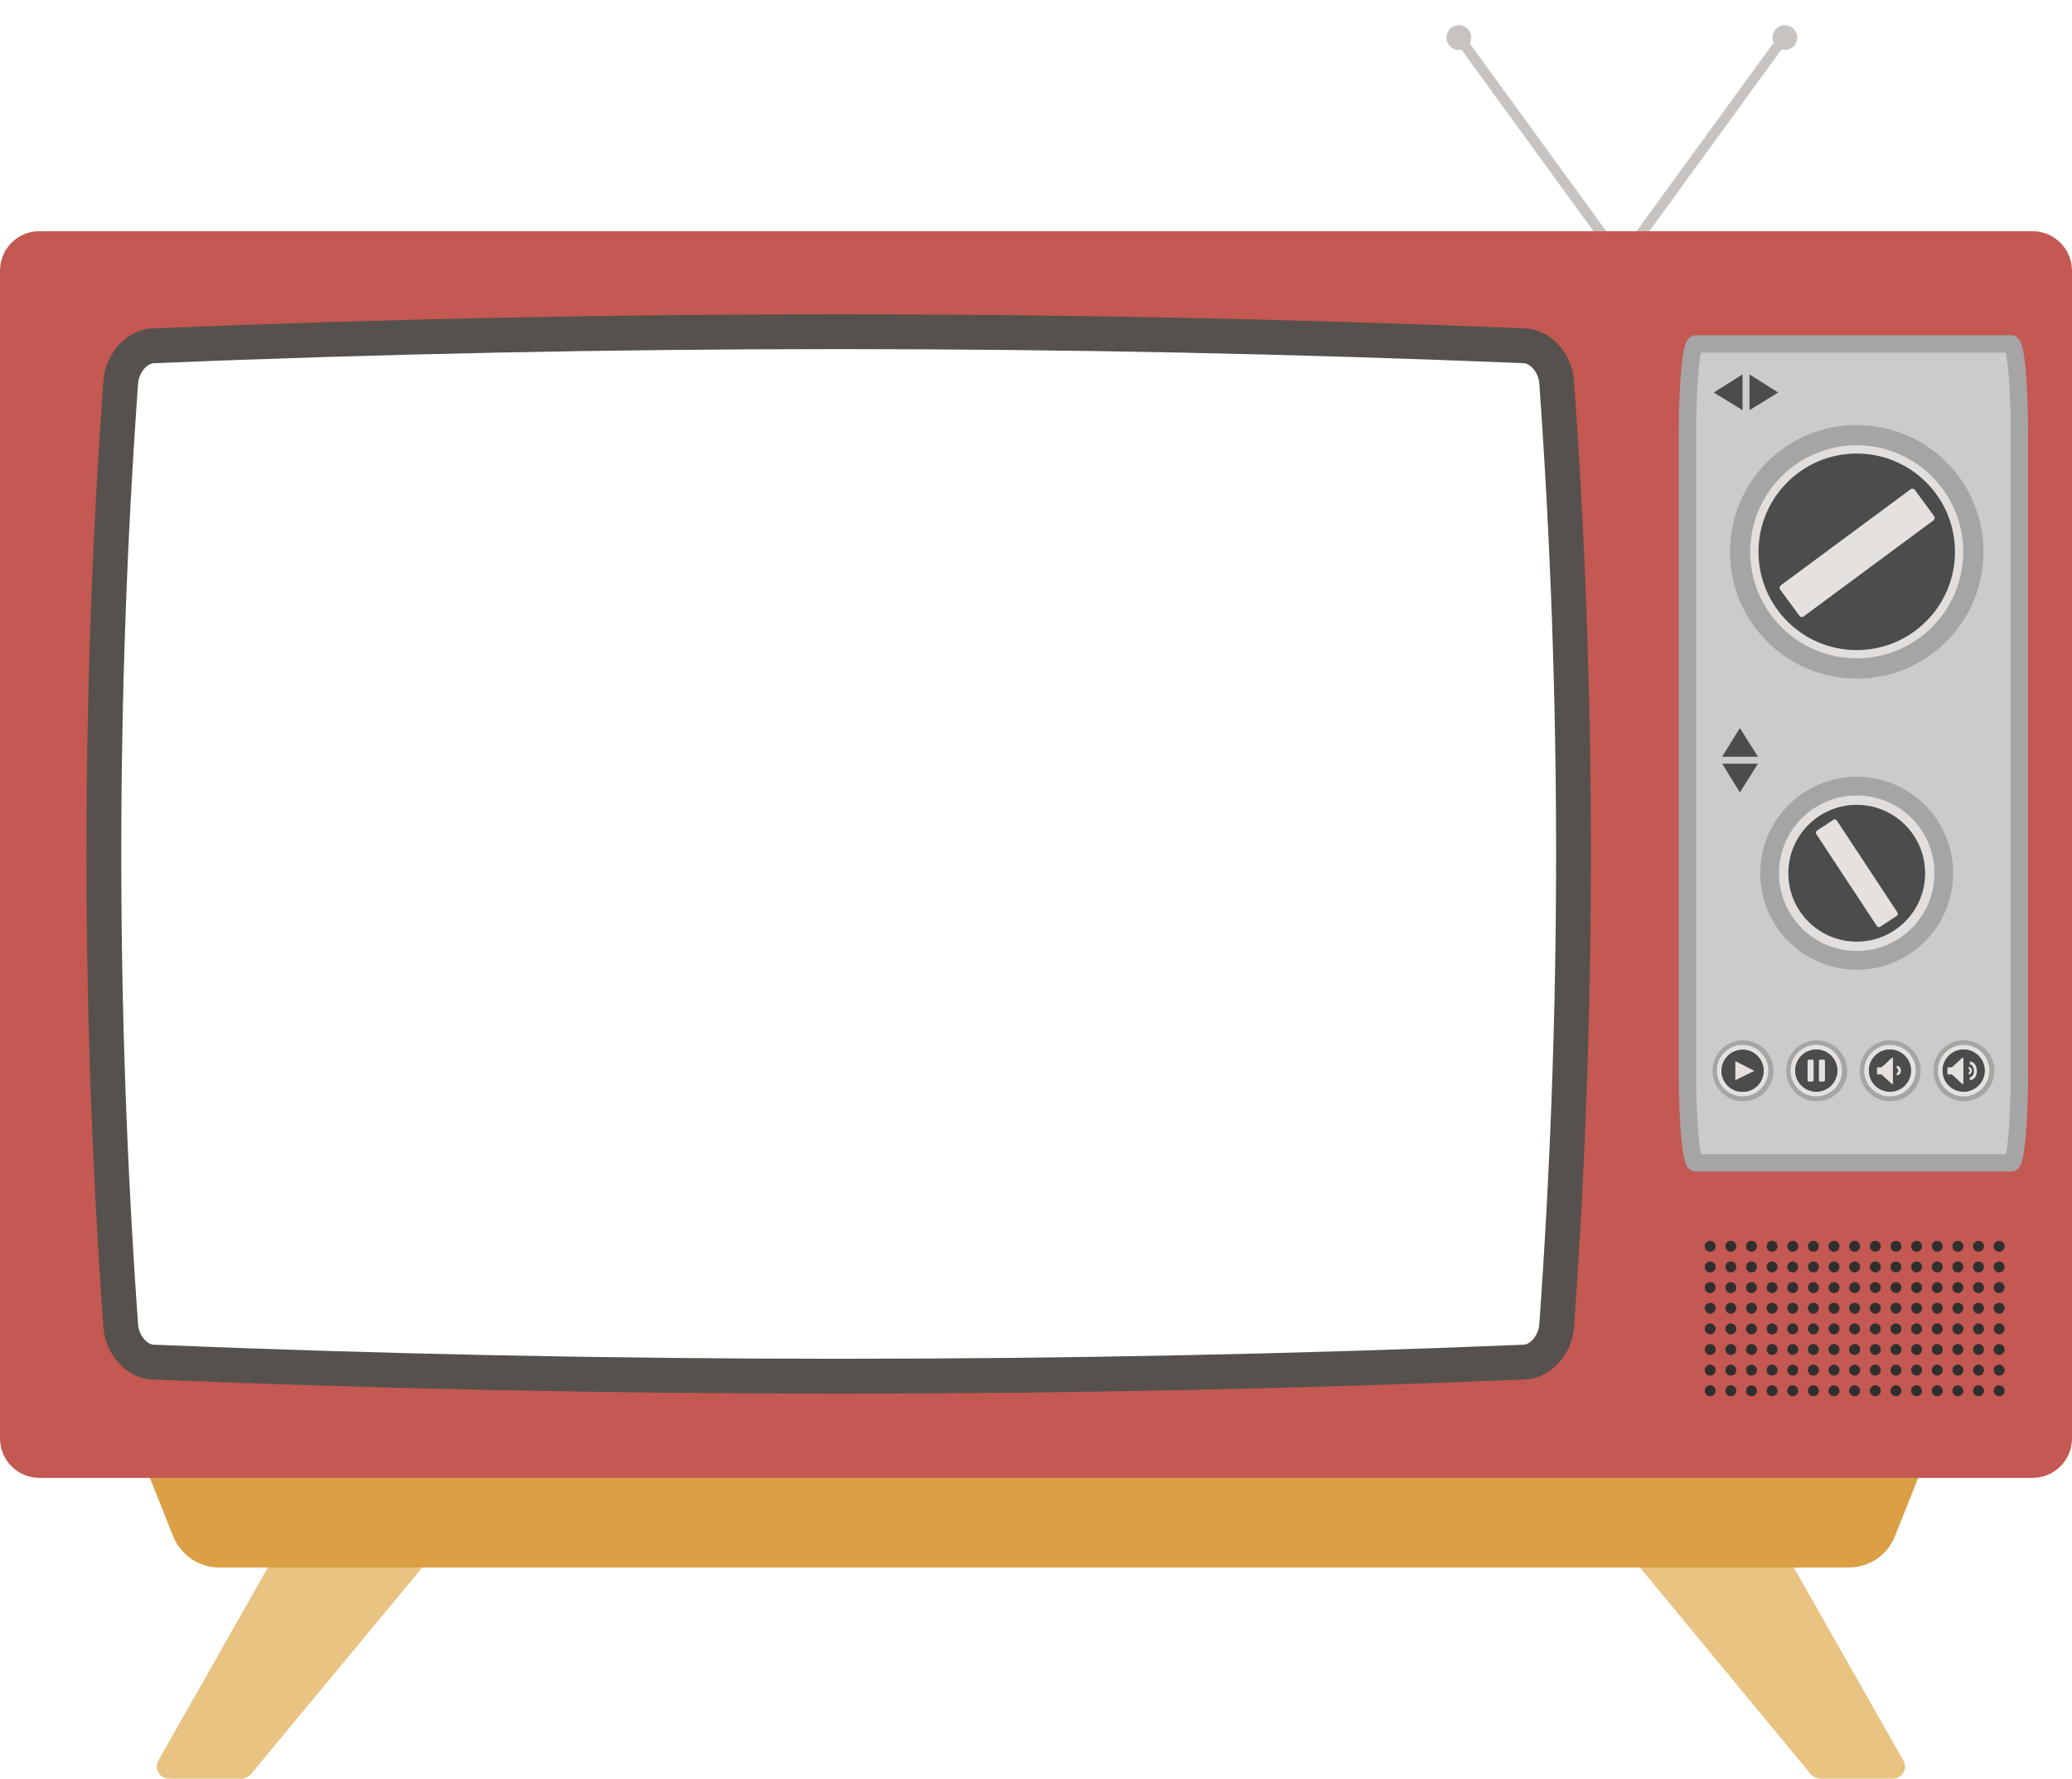
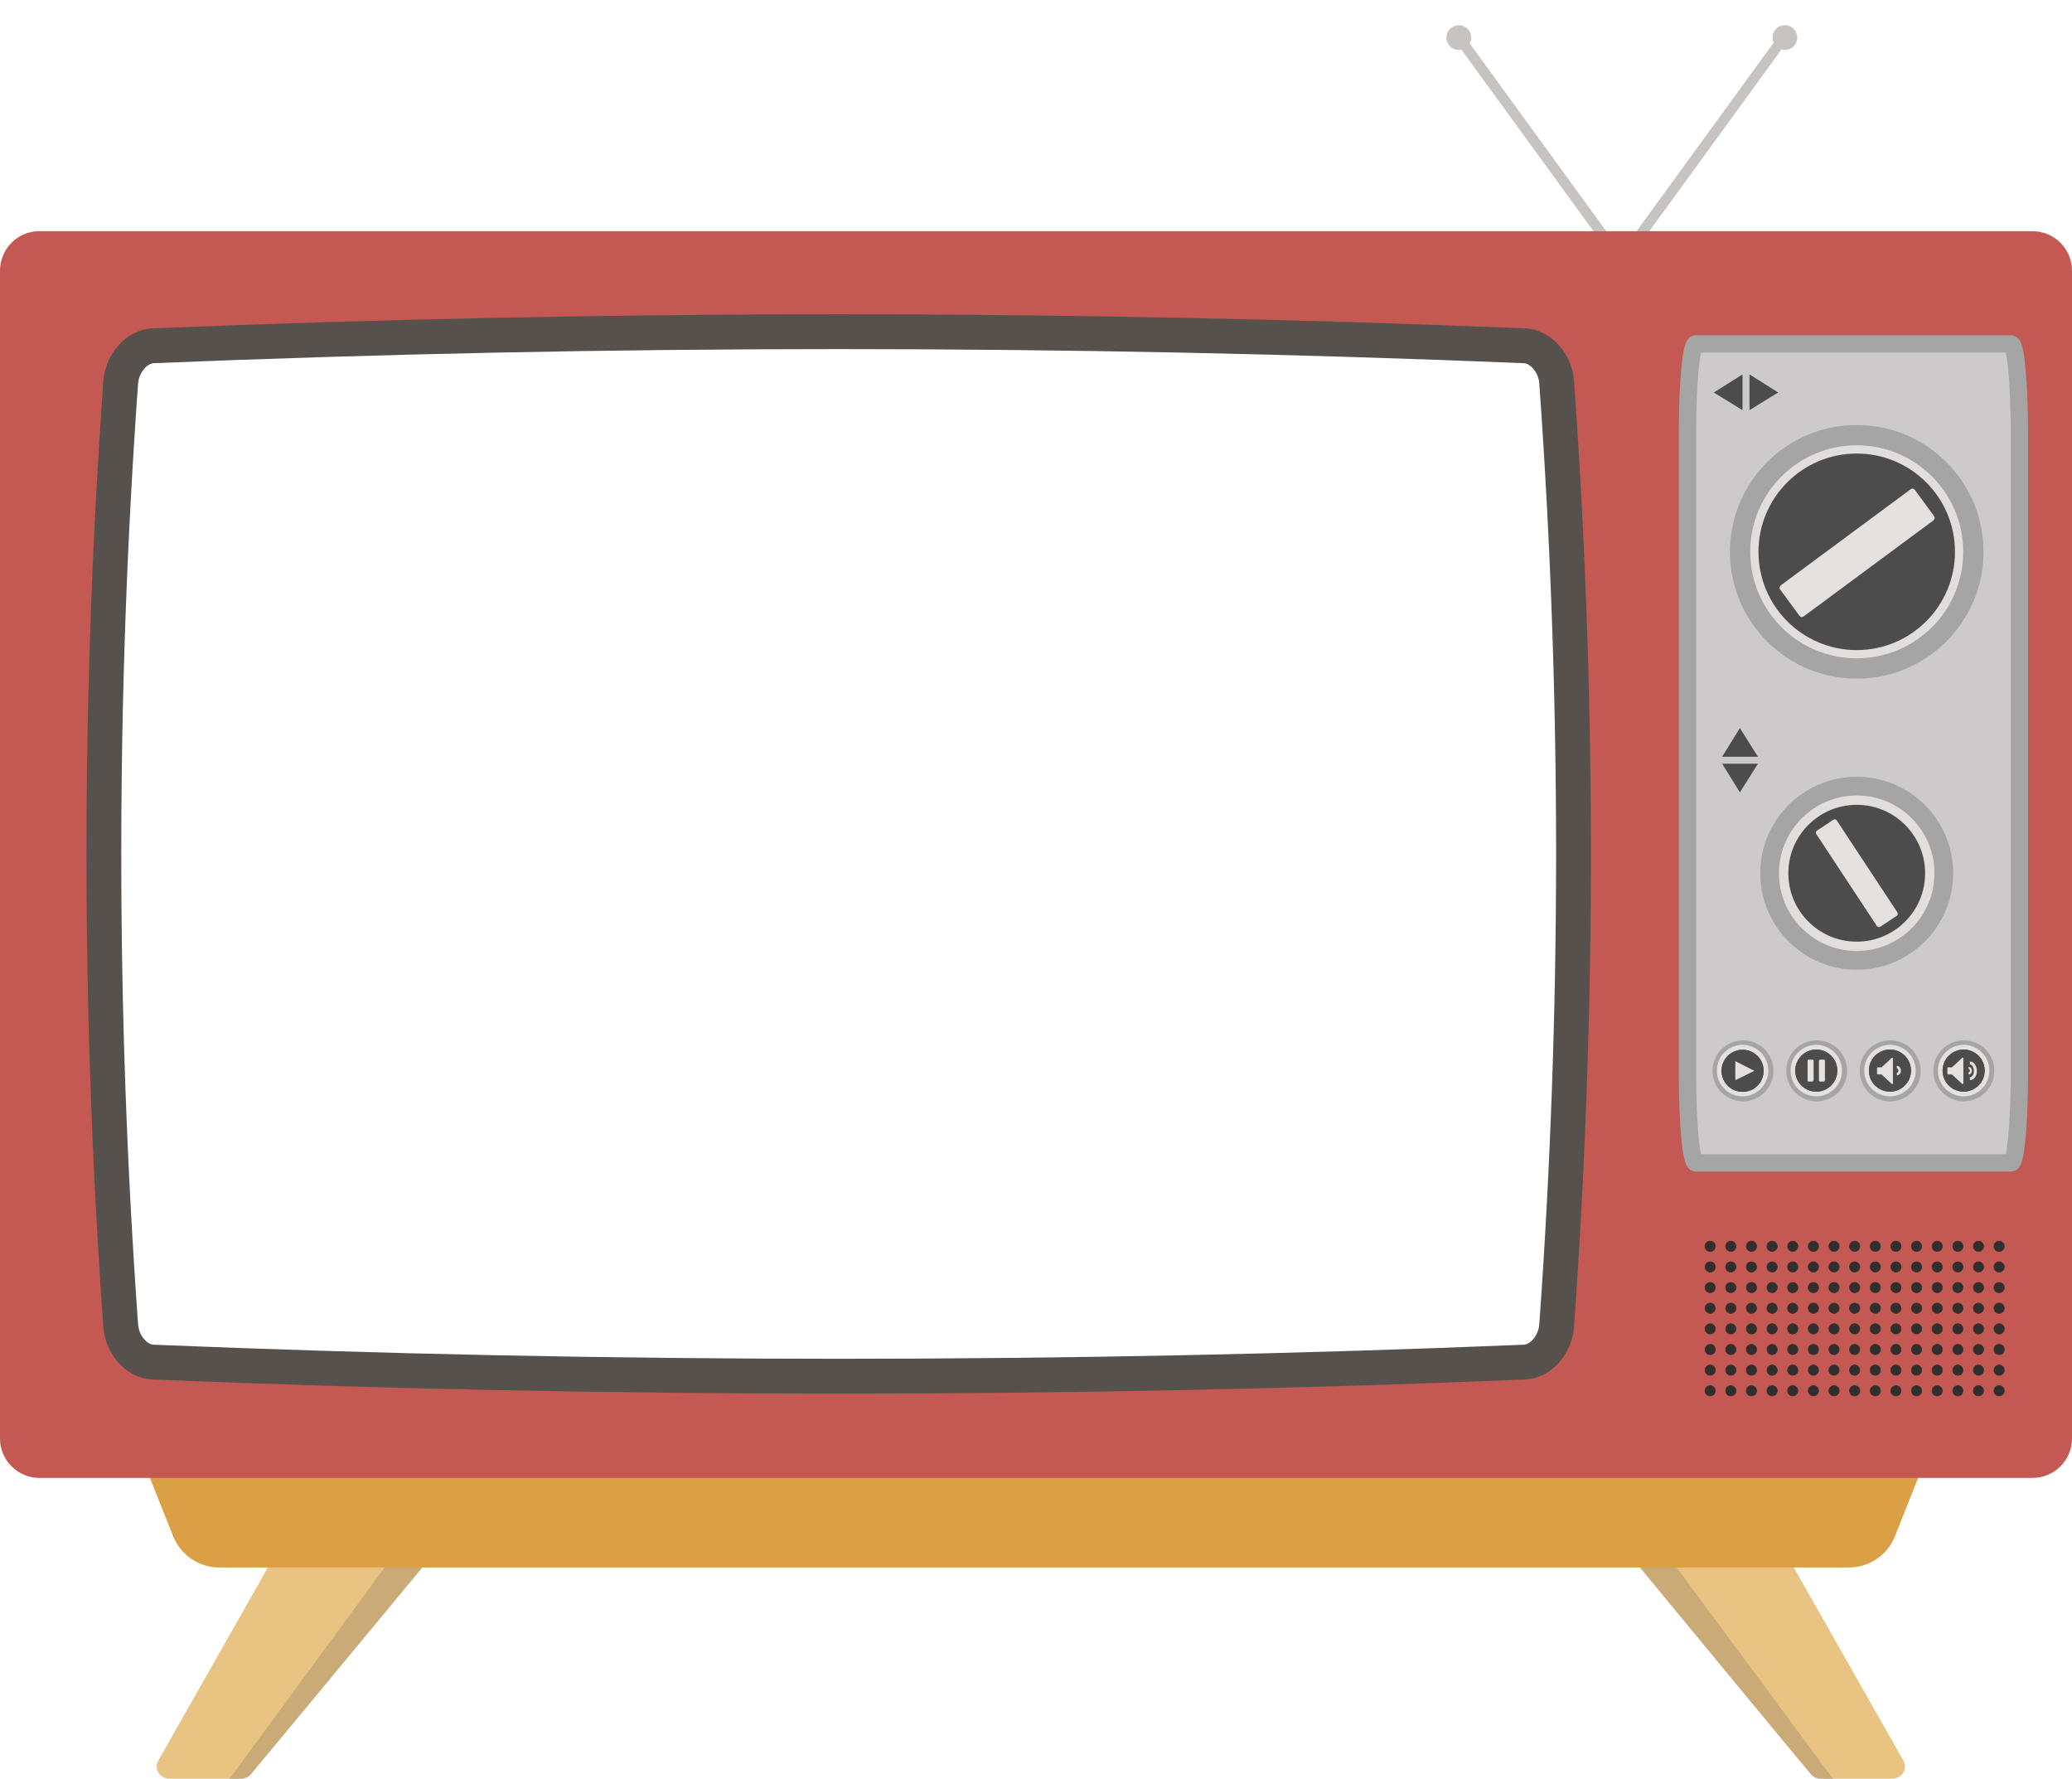
<svg xmlns="http://www.w3.org/2000/svg" version="1.1" id="Layer_1" x="0px" y="0px" viewBox="127 237.3 1003.9 861.7" style="enable-background:new 127 237.3 1003.9 861.7;" xml:space="preserve">
  <style type="text/css">
	.st0{fill:none;stroke:#C6C3C1;stroke-width:5;stroke-miterlimit:10;}
	.st1{fill:#C6C3C1;stroke:#C6C3C1;stroke-width:7;stroke-miterlimit:10;}
	.st2{fill:#E9C382;}
	.st3{fill:none;stroke:#E9C382;stroke-width:3.832;stroke-miterlimit:10;}
	.st4{fill:#DB9F45;}
	.st5{fill:none;stroke:#DB9F45;stroke-width:5;stroke-miterlimit:10;}
	.st6{fill:#C45852;}
	.st7{fill:none;stroke:#C45852;stroke-width:5;stroke-miterlimit:10;}
	.st8{fill:#CCCACA;}
	.st9{fill:none;stroke:#A5A5A5;stroke-width:8.411;stroke-miterlimit:10;}
	.st10{fill:none;stroke:#56514C;stroke-width:16.865;stroke-miterlimit:10;}
	.st11{fill:#302F2E;}
	.st12{fill:none;stroke:#302F2E;stroke-width:0.292;stroke-miterlimit:10;}
	.st13{fill:#A5A5A5;}
	.st14{fill:none;stroke:#A5A5A5;stroke-width:5.848;stroke-miterlimit:10;}
	.st15{fill:#4C4C4C;}
	.st16{fill:none;stroke:#E2DEDC;stroke-width:4;stroke-miterlimit:10;}
	.st17{fill:#E5E1DF;}
	.st18{fill:none;stroke:#E5E1DF;stroke-width:1.81;stroke-miterlimit:10;}
	.st19{fill:none;stroke:#A5A5A5;stroke-width:4.451;stroke-miterlimit:10;}
	.st20{fill:none;stroke:#E2DEDC;stroke-width:4.526;stroke-miterlimit:10;}
	.st21{fill:none;stroke:#E5E1DF;stroke-width:1.197;stroke-miterlimit:10;}
	.st22{fill:#E5E1DF;stroke:#4C4C4C;stroke-width:5.119;stroke-miterlimit:10;}
	.st23{fill:#A5A5A5;stroke:#A5A5A5;stroke-width:5.544;stroke-miterlimit:10;}
	.st24{fill:none;stroke:#E5E1DF;stroke-width:4.337;stroke-miterlimit:10;}
	.st25{fill:#4C4C4C;stroke:#4C4C4C;stroke-width:2.788;stroke-miterlimit:10;}
	.st26{fill:#4C4C4C;stroke:#E5E1DF;stroke-width:3.049;stroke-miterlimit:10;}
	.st27{fill:#E5E1DF;stroke:#E5E1DF;stroke-width:0.815;stroke-miterlimit:10;}
	.st28{fill:#E5E1DF;stroke:#E5E1DF;stroke-width:0.362;stroke-miterlimit:10;}
	.st29{fill:none;stroke:#E5E1DF;stroke-width:1.264;stroke-miterlimit:10;}
	.st30{fill:none;stroke:#E5E1DF;stroke-width:0.994;stroke-miterlimit:10;}
	.st31{fill:none;stroke:#E5E1DF;stroke-width:1.456;stroke-miterlimit:10;}
+ 	.st32{opacity:0.19;fill:#444444;stroke:#444444;stroke-miterlimit:10;}
+ 	.st33{opacity:0.19;fill:#444444;stroke:#444444;stroke-width:1.002;stroke-miterlimit:10;}
</style>
  <g id="RightAntenna">
    <line class="st0" x1="912.9" y1="363.2" x2="991.6" y2="255" />
    <circle class="st1" cx="991.8" cy="255.5" r="2.5" />
  </g>
  <g id="LeftAntenna">
    <line class="st0" x1="913" y1="364.2" x2="834.3" y2="256" />
    <circle class="st1" cx="833.8" cy="255.5" r="2.5" />
  </g>
  <path class="st2" d="M993,995l54.6,96.2c1.5,2.6-0.6,5.8-3.8,5.8h-34.6c-1.3,0-2.6-0.6-3.4-1.5l-83.3-100.8L993,995z" />
  <path class="st3" d="M993,995l54.6,96.2c1.5,2.6-0.6,5.8-3.8,5.8h-34.6c-1.3,0-2.6-0.6-3.4-1.5l-83.3-100.8L993,995z" />
  <path class="st2" d="M259.9,995l-54.6,96.2c-1.5,2.6,0.6,5.8,3.8,5.8h34.6c1.3,0,2.6-0.6,3.4-1.5l83.5-100.7L259.9,995z" />
  <path class="st3" d="M259.9,995l-54.6,96.2c-1.5,2.6,0.6,5.8,3.8,5.8h34.6c1.3,0,2.6-0.6,3.4-1.5l83.5-100.7L259.9,995z" />
  <path class="st4" d="M201.5,951.1l11.7,29.4c3.3,8.2,11.2,13.6,20,13.6h789.6c8.8,0,16.8-5.4,20-13.6l11.7-29.4H201.5z" />
  <path class="st5" d="M201.5,951.1l11.7,29.4c3.3,8.2,11.2,13.6,20,13.6h789.6c8.8,0,16.8-5.4,20-13.6l11.7-29.4H201.5z" />
  <g id="TVFrame">
    <path class="st6" d="M129.5,369.4v565.7c0,9.2,7.5,16.6,16.6,16.6h965.7c9.2,0,16.6-7.5,16.6-16.6V369.4c0-9.2-7.5-16.6-16.6-16.6   H146.1C137,352.7,129.5,360.2,129.5,369.4z M887.8,880c-0.8,9.2-8,17.1-15.9,17.4c-225.4,9.1-451.7,9.1-677.1,0   c-8-0.3-15.2-8.2-15.9-17.4c-11.1-151.7-11.1-304.7,0-456.4c0.8-9.2,8-17.1,15.9-17.4c225.4-9.1,451.7-9.1,677.1,0   c8,0.3,15.2,8.2,15.9,17.4C898.8,575.3,898.8,728.4,887.8,880z" />
    <path class="st7" d="M129.5,368.4v565.7c0,9.2,7.5,16.6,16.6,16.6h965.7c9.2,0,16.6-7.5,16.6-16.6V368.4c0-9.2-7.5-16.6-16.6-16.6   H146.1C137,351.7,129.5,359.2,129.5,368.4z M887.8,879c-0.8,9.2-8,17.1-15.9,17.4c-225.4,9.1-451.7,9.1-677.1,0   c-8-0.3-15.2-8.2-15.9-17.4c-11.1-151.7-11.1-304.7,0-456.4c0.8-9.2,8-17.1,15.9-17.4c225.4-9.1,451.7-9.1,677.1,0   c8,0.3,15.2,8.2,15.9,17.4C898.8,574.3,898.8,727.4,887.8,879z" />
  </g>
  <path class="st8" d="M948.6,404.9h152.8c2.2,0,4,19.1,4,42.6V759c0,23.6-1.8,42.6-4,42.6H948.6c-2.2,0-4-19.1-4-42.6V447.5  C944.6,424,946.4,404.9,948.6,404.9z" />
  <path class="st9" d="M948.6,403.9h152.8c2.2,0,4,19.1,4,42.6V758c0,23.6-1.8,42.6-4,42.6H948.6c-2.2,0-4-19.1-4-42.6V446.5  C944.6,423,946.4,403.9,948.6,403.9z" />
  <path id="InnerFrame" class="st10" d="M865.6,897.1c-221.2,9.1-443.3,9.1-664.5,0c-7.8-0.3-14.9-8.2-15.6-17.5  c-10.9-152-10.9-305.3,0-457.3c0.8-9.3,7.8-17.1,15.6-17.5c221.2-9.1,443.3-9.1,664.5,0c7.8,0.3,14.9,8.2,15.6,17.5  c10.9,152,10.9,305.3,0,457.3C880.4,888.9,873.4,896.8,865.6,897.1z" />
  <g id="Speaker">
    <circle class="st11" cx="955.6" cy="841" r="2.5" />
    <circle class="st12" cx="955.6" cy="841" r="2.5" />
    <circle class="st11" cx="965.6" cy="841" r="2.5" />
    <circle class="st12" cx="965.6" cy="841" r="2.5" />
    <circle class="st11" cx="975.6" cy="841" r="2.5" />
    <circle class="st12" cx="975.6" cy="841" r="2.5" />
    <circle class="st11" cx="985.6" cy="841" r="2.5" />
    <circle class="st12" cx="985.6" cy="841" r="2.5" />
    <circle class="st11" cx="995.6" cy="841" r="2.5" />
    <circle class="st12" cx="995.6" cy="841" r="2.5" />
    <circle class="st11" cx="1005.6" cy="841" r="2.5" />
    <circle class="st12" cx="1005.6" cy="841" r="2.5" />
    <circle class="st11" cx="1015.6" cy="841" r="2.5" />
    <circle class="st12" cx="1015.6" cy="841" r="2.5" />
    <circle class="st11" cx="1025.6" cy="841" r="2.5" />
    <circle class="st12" cx="1025.6" cy="841" r="2.5" />
    <circle class="st11" cx="1035.6" cy="841" r="2.5" />
    <circle class="st12" cx="1035.6" cy="841" r="2.5" />
    <circle class="st11" cx="1045.6" cy="841" r="2.5" />
    <circle class="st12" cx="1045.6" cy="841" r="2.5" />
    <circle class="st11" cx="1055.6" cy="841" r="2.5" />
    <circle class="st12" cx="1055.6" cy="841" r="2.5" />
    <circle class="st11" cx="1065.6" cy="841" r="2.5" />
    <circle class="st12" cx="1065.6" cy="841" r="2.5" />
    <circle class="st11" cx="1075.6" cy="841" r="2.5" />
    <circle class="st12" cx="1075.6" cy="841" r="2.5" />
    <circle class="st11" cx="955.6" cy="851" r="2.5" />
    <circle class="st12" cx="955.6" cy="851" r="2.5" />
    <circle class="st11" cx="965.6" cy="851" r="2.5" />
    <circle class="st12" cx="965.6" cy="851" r="2.5" />
    <circle class="st11" cx="975.6" cy="851" r="2.5" />
    <circle class="st12" cx="975.6" cy="851" r="2.5" />
    <circle class="st11" cx="985.6" cy="851" r="2.5" />
    <circle class="st12" cx="985.6" cy="851" r="2.5" />
    <circle class="st11" cx="995.6" cy="851" r="2.5" />
    <circle class="st12" cx="995.6" cy="851" r="2.5" />
    <circle class="st11" cx="1005.6" cy="851" r="2.5" />
    <circle class="st12" cx="1005.6" cy="851" r="2.5" />
    <circle class="st11" cx="1015.6" cy="851" r="2.5" />
    <circle class="st12" cx="1015.6" cy="851" r="2.5" />
    <circle class="st11" cx="1025.6" cy="851" r="2.5" />
    <circle class="st12" cx="1025.6" cy="851" r="2.5" />
    <circle class="st11" cx="1035.6" cy="851" r="2.5" />
    <circle class="st12" cx="1035.6" cy="851" r="2.5" />
    <circle class="st11" cx="1045.6" cy="851" r="2.5" />
    <circle class="st12" cx="1045.6" cy="851" r="2.5" />
    <circle class="st11" cx="1055.6" cy="851" r="2.5" />
    <circle class="st12" cx="1055.6" cy="851" r="2.5" />
    <circle class="st11" cx="1065.6" cy="851" r="2.5" />
    <circle class="st12" cx="1065.6" cy="851" r="2.5" />
    <circle class="st11" cx="1075.6" cy="851" r="2.5" />
    <circle class="st12" cx="1075.6" cy="851" r="2.5" />
    <circle class="st11" cx="955.6" cy="861" r="2.5" />
    <circle class="st12" cx="955.6" cy="861" r="2.5" />
    <circle class="st11" cx="965.6" cy="861" r="2.5" />
    <circle class="st12" cx="965.6" cy="861" r="2.5" />
    <circle class="st11" cx="975.6" cy="861" r="2.5" />
    <circle class="st12" cx="975.6" cy="861" r="2.5" />
    <circle class="st11" cx="985.6" cy="861" r="2.5" />
    <circle class="st12" cx="985.6" cy="861" r="2.5" />
    <circle class="st11" cx="995.6" cy="861" r="2.5" />
    <circle class="st12" cx="995.6" cy="861" r="2.5" />
    <circle class="st11" cx="1005.6" cy="861" r="2.5" />
    <circle class="st12" cx="1005.6" cy="861" r="2.5" />
    <circle class="st11" cx="1015.6" cy="861" r="2.5" />
    <circle class="st12" cx="1015.6" cy="861" r="2.5" />
    <circle class="st11" cx="1025.6" cy="861" r="2.5" />
    <circle class="st12" cx="1025.6" cy="861" r="2.5" />
    <circle class="st11" cx="1035.6" cy="861" r="2.5" />
    <circle class="st12" cx="1035.6" cy="861" r="2.5" />
    <circle class="st11" cx="1045.6" cy="861" r="2.5" />
    <circle class="st12" cx="1045.6" cy="861" r="2.5" />
    <circle class="st11" cx="1055.6" cy="861" r="2.5" />
    <circle class="st12" cx="1055.6" cy="861" r="2.5" />
    <circle class="st11" cx="1065.6" cy="861" r="2.5" />
    <circle class="st12" cx="1065.6" cy="861" r="2.5" />
    <circle class="st11" cx="1075.6" cy="861" r="2.5" />
    <circle class="st12" cx="1075.6" cy="861" r="2.5" />
    <circle class="st11" cx="955.6" cy="871" r="2.5" />
    <circle class="st12" cx="955.6" cy="871" r="2.5" />
    <circle class="st11" cx="965.6" cy="871" r="2.5" />
    <circle class="st12" cx="965.6" cy="871" r="2.5" />
    <circle class="st11" cx="975.6" cy="871" r="2.5" />
    <circle class="st12" cx="975.6" cy="871" r="2.5" />
    <circle class="st11" cx="985.6" cy="871" r="2.5" />
    <circle class="st12" cx="985.6" cy="871" r="2.5" />
    <circle class="st11" cx="995.6" cy="871" r="2.5" />
    <circle class="st12" cx="995.6" cy="871" r="2.5" />
    <circle class="st11" cx="1005.6" cy="871" r="2.5" />
    <circle class="st12" cx="1005.6" cy="871" r="2.5" />
    <circle class="st11" cx="1015.6" cy="871" r="2.5" />
    <circle class="st12" cx="1015.6" cy="871" r="2.5" />
    <circle class="st11" cx="1025.6" cy="871" r="2.5" />
    <circle class="st12" cx="1025.6" cy="871" r="2.5" />
    <circle class="st11" cx="1035.6" cy="871" r="2.5" />
    <circle class="st12" cx="1035.6" cy="871" r="2.5" />
    <circle class="st11" cx="1045.6" cy="871" r="2.5" />
    <circle class="st12" cx="1045.6" cy="871" r="2.5" />
    <circle class="st11" cx="1055.6" cy="871" r="2.5" />
    <circle class="st12" cx="1055.6" cy="871" r="2.5" />
    <circle class="st11" cx="1065.6" cy="871" r="2.5" />
    <circle class="st12" cx="1065.6" cy="871" r="2.5" />
    <circle class="st11" cx="1075.6" cy="871" r="2.5" />
    <circle class="st12" cx="1075.6" cy="871" r="2.5" />
    <circle class="st11" cx="955.6" cy="881" r="2.5" />
    <circle class="st12" cx="955.6" cy="881" r="2.5" />
    <circle class="st11" cx="965.6" cy="881" r="2.5" />
    <circle class="st12" cx="965.6" cy="881" r="2.5" />
    <circle class="st11" cx="975.6" cy="881" r="2.5" />
    <circle class="st12" cx="975.6" cy="881" r="2.5" />
    <circle class="st11" cx="985.6" cy="881" r="2.5" />
    <circle class="st12" cx="985.6" cy="881" r="2.5" />
    <circle class="st11" cx="995.6" cy="881" r="2.5" />
    <circle class="st12" cx="995.6" cy="881" r="2.5" />
    <circle class="st11" cx="1005.6" cy="881" r="2.5" />
    <circle class="st12" cx="1005.6" cy="881" r="2.5" />
    <circle class="st11" cx="1015.6" cy="881" r="2.5" />
    <circle class="st12" cx="1015.6" cy="881" r="2.5" />
    <circle class="st11" cx="1025.6" cy="881" r="2.5" />
    <circle class="st12" cx="1025.6" cy="881" r="2.5" />
    <circle class="st11" cx="1035.6" cy="881" r="2.5" />
    <circle class="st12" cx="1035.6" cy="881" r="2.5" />
    <circle class="st11" cx="1045.6" cy="881" r="2.5" />
    <circle class="st12" cx="1045.6" cy="881" r="2.5" />
    <circle class="st11" cx="1055.6" cy="881" r="2.5" />
    <circle class="st12" cx="1055.6" cy="881" r="2.5" />
    <circle class="st11" cx="1065.6" cy="881" r="2.5" />
    <circle class="st12" cx="1065.6" cy="881" r="2.5" />
    <circle class="st11" cx="1075.6" cy="881" r="2.5" />
    <circle class="st12" cx="1075.6" cy="881" r="2.5" />
    <circle class="st11" cx="955.6" cy="891" r="2.5" />
    <circle class="st12" cx="955.6" cy="891" r="2.5" />
    <circle class="st11" cx="965.6" cy="891" r="2.5" />
    <circle class="st12" cx="965.6" cy="891" r="2.5" />
    <circle class="st11" cx="975.6" cy="891" r="2.5" />
    <circle class="st12" cx="975.6" cy="891" r="2.5" />
    <circle class="st11" cx="985.6" cy="891" r="2.5" />
    <circle class="st12" cx="985.6" cy="891" r="2.5" />
    <circle class="st11" cx="995.6" cy="891" r="2.5" />
    <circle class="st12" cx="995.6" cy="891" r="2.5" />
    <circle class="st11" cx="1005.6" cy="891" r="2.5" />
    <circle class="st12" cx="1005.6" cy="891" r="2.5" />
    <circle class="st11" cx="1015.6" cy="891" r="2.5" />
    <circle class="st12" cx="1015.6" cy="891" r="2.5" />
    <circle class="st11" cx="1025.6" cy="891" r="2.5" />
    <circle class="st12" cx="1025.6" cy="891" r="2.5" />
    <circle class="st11" cx="1035.6" cy="891" r="2.5" />
    <circle class="st12" cx="1035.6" cy="891" r="2.5" />
    <circle class="st11" cx="1045.6" cy="891" r="2.5" />
    <circle class="st12" cx="1045.6" cy="891" r="2.5" />
    <circle class="st11" cx="1055.6" cy="891" r="2.5" />
    <circle class="st12" cx="1055.6" cy="891" r="2.5" />
    <circle class="st11" cx="1065.6" cy="891" r="2.5" />
    <circle class="st12" cx="1065.6" cy="891" r="2.5" />
    <circle class="st11" cx="1075.6" cy="891" r="2.5" />
    <circle class="st12" cx="1075.6" cy="891" r="2.5" />
    <circle class="st11" cx="955.6" cy="901" r="2.5" />
    <circle class="st12" cx="955.6" cy="901" r="2.5" />
    <circle class="st11" cx="965.6" cy="901" r="2.5" />
    <circle class="st12" cx="965.6" cy="901" r="2.5" />
    <circle class="st11" cx="975.6" cy="901" r="2.5" />
    <circle class="st12" cx="975.6" cy="901" r="2.5" />
    <circle class="st11" cx="985.6" cy="901" r="2.5" />
    <circle class="st12" cx="985.6" cy="901" r="2.5" />
    <circle class="st11" cx="995.6" cy="901" r="2.5" />
    <circle class="st12" cx="995.6" cy="901" r="2.5" />
    <circle class="st11" cx="1005.6" cy="901" r="2.5" />
    <circle class="st12" cx="1005.6" cy="901" r="2.5" />
    <circle class="st11" cx="1015.6" cy="901" r="2.5" />
    <circle class="st12" cx="1015.6" cy="901" r="2.5" />
    <circle class="st11" cx="1025.6" cy="901" r="2.5" />
    <circle class="st12" cx="1025.6" cy="901" r="2.5" />
    <circle class="st11" cx="1035.6" cy="901" r="2.5" />
    <circle class="st12" cx="1035.6" cy="901" r="2.5" />
    <circle class="st11" cx="1045.6" cy="901" r="2.5" />
    <circle class="st12" cx="1045.6" cy="901" r="2.5" />
    <circle class="st11" cx="1055.6" cy="901" r="2.5" />
    <circle class="st12" cx="1055.6" cy="901" r="2.5" />
    <circle class="st11" cx="1065.6" cy="901" r="2.5" />
    <circle class="st12" cx="1065.6" cy="901" r="2.5" />
    <circle class="st11" cx="1075.6" cy="901" r="2.5" />
    <circle class="st12" cx="1075.6" cy="901" r="2.5" />
    <circle class="st11" cx="955.6" cy="911" r="2.5" />
    <circle class="st12" cx="955.6" cy="911" r="2.5" />
    <circle class="st11" cx="965.6" cy="911" r="2.5" />
    <circle class="st12" cx="965.6" cy="911" r="2.5" />
    <circle class="st11" cx="975.6" cy="911" r="2.5" />
    <circle class="st12" cx="975.6" cy="911" r="2.5" />
    <circle class="st11" cx="985.6" cy="911" r="2.5" />
    <circle class="st12" cx="985.6" cy="911" r="2.5" />
    <circle class="st11" cx="995.6" cy="911" r="2.5" />
    <circle class="st12" cx="995.6" cy="911" r="2.5" />
    <circle class="st11" cx="1005.6" cy="911" r="2.5" />
    <circle class="st12" cx="1005.6" cy="911" r="2.5" />
    <circle class="st11" cx="1015.6" cy="911" r="2.5" />
    <circle class="st12" cx="1015.6" cy="911" r="2.5" />
    <circle class="st11" cx="1025.6" cy="911" r="2.5" />
    <circle class="st12" cx="1025.6" cy="911" r="2.5" />
    <circle class="st11" cx="1035.6" cy="911" r="2.5" />
    <circle class="st12" cx="1035.6" cy="911" r="2.5" />
    <circle class="st11" cx="1045.6" cy="911" r="2.5" />
    <circle class="st12" cx="1045.6" cy="911" r="2.5" />
    <circle class="st11" cx="1055.6" cy="911" r="2.5" />
    <circle class="st12" cx="1055.6" cy="911" r="2.5" />
    <circle class="st11" cx="1065.6" cy="911" r="2.5" />
    <circle class="st12" cx="1065.6" cy="911" r="2.5" />
    <circle class="st11" cx="1075.6" cy="911" r="2.5" />
    <circle class="st12" cx="1075.6" cy="911" r="2.5" />
    <circle class="st11" cx="1085.6" cy="841" r="2.5" />
    <circle class="st12" cx="1085.6" cy="841" r="2.5" />
    <circle class="st11" cx="1085.6" cy="851" r="2.5" />
    <circle class="st12" cx="1085.6" cy="851" r="2.5" />
    <circle class="st11" cx="1085.6" cy="861" r="2.5" />
    <circle class="st12" cx="1085.6" cy="861" r="2.5" />
    <circle class="st11" cx="1085.6" cy="871" r="2.5" />
    <circle class="st12" cx="1085.6" cy="871" r="2.5" />
    <circle class="st11" cx="1085.6" cy="881" r="2.5" />
    <circle class="st12" cx="1085.6" cy="881" r="2.5" />
    <circle class="st11" cx="1085.6" cy="891" r="2.5" />
    <circle class="st12" cx="1085.6" cy="891" r="2.5" />
    <circle class="st11" cx="1085.6" cy="901" r="2.5" />
    <circle class="st12" cx="1085.6" cy="901" r="2.5" />
    <circle class="st11" cx="1085.6" cy="911" r="2.5" />
    <circle class="st12" cx="1085.6" cy="911" r="2.5" />
    <circle class="st11" cx="1095.6" cy="841" r="2.5" />
    <circle class="st12" cx="1095.6" cy="841" r="2.5" />
    <circle class="st11" cx="1095.6" cy="851" r="2.5" />
    <circle class="st12" cx="1095.6" cy="851" r="2.5" />
    <circle class="st11" cx="1095.6" cy="861" r="2.5" />
    <circle class="st12" cx="1095.6" cy="861" r="2.5" />
    <circle class="st11" cx="1095.6" cy="871" r="2.5" />
    <circle class="st12" cx="1095.6" cy="871" r="2.5" />
    <circle class="st11" cx="1095.6" cy="881" r="2.5" />
    <circle class="st12" cx="1095.6" cy="881" r="2.5" />
    <circle class="st11" cx="1095.6" cy="891" r="2.5" />
    <circle class="st12" cx="1095.6" cy="891" r="2.5" />
    <circle class="st11" cx="1095.6" cy="901" r="2.5" />
    <circle class="st12" cx="1095.6" cy="901" r="2.5" />
    <circle class="st11" cx="1095.6" cy="911" r="2.5" />
    <circle class="st12" cx="1095.6" cy="911" r="2.5" />
  </g>
  <g id="UpperKnob">
    <circle class="st13" cx="1026.6" cy="504.6" r="58.5" />
    <circle class="st14" cx="1026.6" cy="504.6" r="58.5" />
    <circle class="st15" cx="1026.6" cy="504.6" r="49.6" />
    <circle class="st16" cx="1026.6" cy="504.6" r="49.6" />
    <path class="st17" d="M1063.4,487.9c0.2,0.2,0.1,0.5-0.1,0.7l-63,46.6c-0.2,0.2-0.5,0.1-0.7-0.1l-9.4-12.8   c-0.2-0.2-0.1-0.5,0.1-0.7l63-46.6c0.2-0.2,0.5-0.1,0.7,0.1L1063.4,487.9z" />
    <path class="st18" d="M1063.4,487.9c0.2,0.2,0.1,0.5-0.1,0.7l-63,46.6c-0.2,0.2-0.5,0.1-0.7-0.1l-9.4-12.8   c-0.2-0.2-0.1-0.5,0.1-0.7l63-46.6c0.2-0.2,0.5-0.1,0.7,0.1L1063.4,487.9z" />
  </g>
  <g id="LowerKnob">
    <circle class="st13" cx="1026.6" cy="660.3" r="44.5" />
    <circle class="st19" cx="1026.6" cy="660.3" r="44.5" />
    <circle class="st15" cx="1026.6" cy="660.3" r="35.4" />
    <circle class="st20" cx="1026.6" cy="660.3" r="35.4" />
    <path class="st17" d="M1015.6,634.9c0.2-0.2,0.6-0.1,0.8,0.1l29.4,44.6c0.2,0.2,0.1,0.6-0.1,0.8l-8,5.3c-0.2,0.2-0.6,0.1-0.8-0.1   l-29.4-44.6c-0.2-0.2-0.1-0.6,0.1-0.8L1015.6,634.9z" />
    <path class="st21" d="M1015.6,634.9c0.2-0.2,0.6-0.1,0.8,0.1l29.4,44.6c0.2,0.2,0.1,0.6-0.1,0.8l-8,5.3c-0.2,0.2-0.6,0.1-0.8-0.1   l-29.4-44.6c-0.2-0.2-0.1-0.6,0.1-0.8L1015.6,634.9z" />
  </g>
  <g>
    <polygon class="st22" points="977.2,423.3 983.7,427.4 977.2,431.4  " />
    <polygon class="st22" points="968.7,423.3 962.2,427.4 968.7,431.4  " />
  </g>
  <g>
    <polygon class="st22" points="974.1,609.8 970,616.3 966,609.8  " />
    <polygon class="st22" points="974.1,601.3 970,594.8 966,601.3  " />
  </g>
  <circle class="st23" cx="971.5" cy="756" r="12" />
  <g>
    <circle class="st17" cx="971.3" cy="755.9" r="10.3" />
    <circle class="st24" cx="971.3" cy="755.9" r="10.3" />
  </g>
  <circle class="st23" cx="1007.2" cy="756" r="12" />
  <g>
    <circle class="st17" cx="1007" cy="755.9" r="10.3" />
    <circle class="st24" cx="1007" cy="755.9" r="10.3" />
  </g>
  <circle class="st23" cx="1042.8" cy="756" r="12" />
  <g>
    <circle class="st17" cx="1042.7" cy="755.9" r="10.3" />
    <circle class="st24" cx="1042.7" cy="755.9" r="10.3" />
  </g>
  <circle class="st23" cx="1078.5" cy="756" r="12" />
  <g>
    <circle class="st17" cx="1078.4" cy="755.9" r="10.3" />
    <circle class="st24" cx="1078.4" cy="755.9" r="10.3" />
  </g>
  <g id="PlayButton">
    <g>
      <circle class="st25" cx="971.3" cy="756" r="8.8" />
      <circle class="st25" cx="971.3" cy="756" r="8.8" />
    </g>
    <polygon class="st26" points="969.3,753.8 973.6,756 969.3,758.1  " />
  </g>
  <g id="PauseButton">
    <g>
      <circle class="st25" cx="1007" cy="755.9" r="8.8" />
      <circle class="st25" cx="1007" cy="755.9" r="8.8" />
    </g>
    <g>
      <path class="st27" d="M1005.2,760.8h-1.9c-0.1,0-0.1-0.1-0.1-0.1v-9.6c0-0.1,0.1-0.1,0.1-0.1h1.9c0.1,0,0.1,0.1,0.1,0.1v9.6    C1005.3,760.6,1005.3,760.8,1005.2,760.8z" />
      <path class="st27" d="M1010.7,760.8h-1.9c-0.1,0-0.1-0.1-0.1-0.1v-9.6c0-0.1,0.1-0.1,0.1-0.1h1.9c0.1,0,0.1,0.1,0.1,0.1v9.6    C1010.8,760.6,1010.8,760.8,1010.7,760.8z" />
    </g>
  </g>
  <g id="VolumeDown">
    <g>
      <circle class="st25" cx="1042.7" cy="755.9" r="8.8" />
      <circle class="st25" cx="1042.7" cy="755.9" r="8.8" />
    </g>
    <g>
      <path class="st28" d="M1036.6,754.6v2.8c0,0.1,0.1,0.2,0.2,0.2h1.8h0.1l5,4.6c0.1,0.1,0.3,0,0.3-0.1V750c0-0.2-0.2-0.2-0.3-0.1    l-4.9,4.5l-0.1,0.1h-1.8C1036.7,754.5,1036.6,754.5,1036.6,754.6z" />
      <path class="st29" d="M1046,754.2c0.8,0,1.4,0.8,1.4,1.8c0,0.9-0.6,1.6-1.4,1.6" />
    </g>
  </g>
  <g id="VolumeUp">
    <g>
      <circle class="st25" cx="1078.4" cy="755.9" r="8.8" />
      <circle class="st25" cx="1078.4" cy="755.9" r="8.8" />
    </g>
    <g>
      <path class="st28" d="M1070.7,754.6v2.8c0,0.1,0.1,0.2,0.2,0.2h1.8h0.1l5,4.6c0.1,0.1,0.3,0,0.3-0.1V750c0-0.2-0.2-0.2-0.3-0.1    l-4.9,4.5l-0.1,0.1h-1.8C1070.8,754.5,1070.7,754.5,1070.7,754.6z" />
      <path class="st30" d="M1080.8,754.6c0.6,0,1.1,0.6,1.1,1.4c0,0.7-0.4,1.3-1.1,1.3" />
      <path class="st31" d="M1081.4,752.2c1.5,0,2.7,1.7,2.7,4c0,1.9-1.1,3.6-2.7,3.6" />
    </g>
  </g>
+   <path class="st32" d="M238.5,1099.4l75.1-102.3h17c0,0-60.2,72.8-83,100C246.1,1098.9,238.5,1099.4,238.5,1099.4z" />
+   <path class="st33" d="M1014.5,1099l-75.4-101.9l-16.5,0c0,0,70.3,85.4,82.9,100.1C1007.2,1099.2,1014.5,1099,1014.5,1099z" />
</svg>
